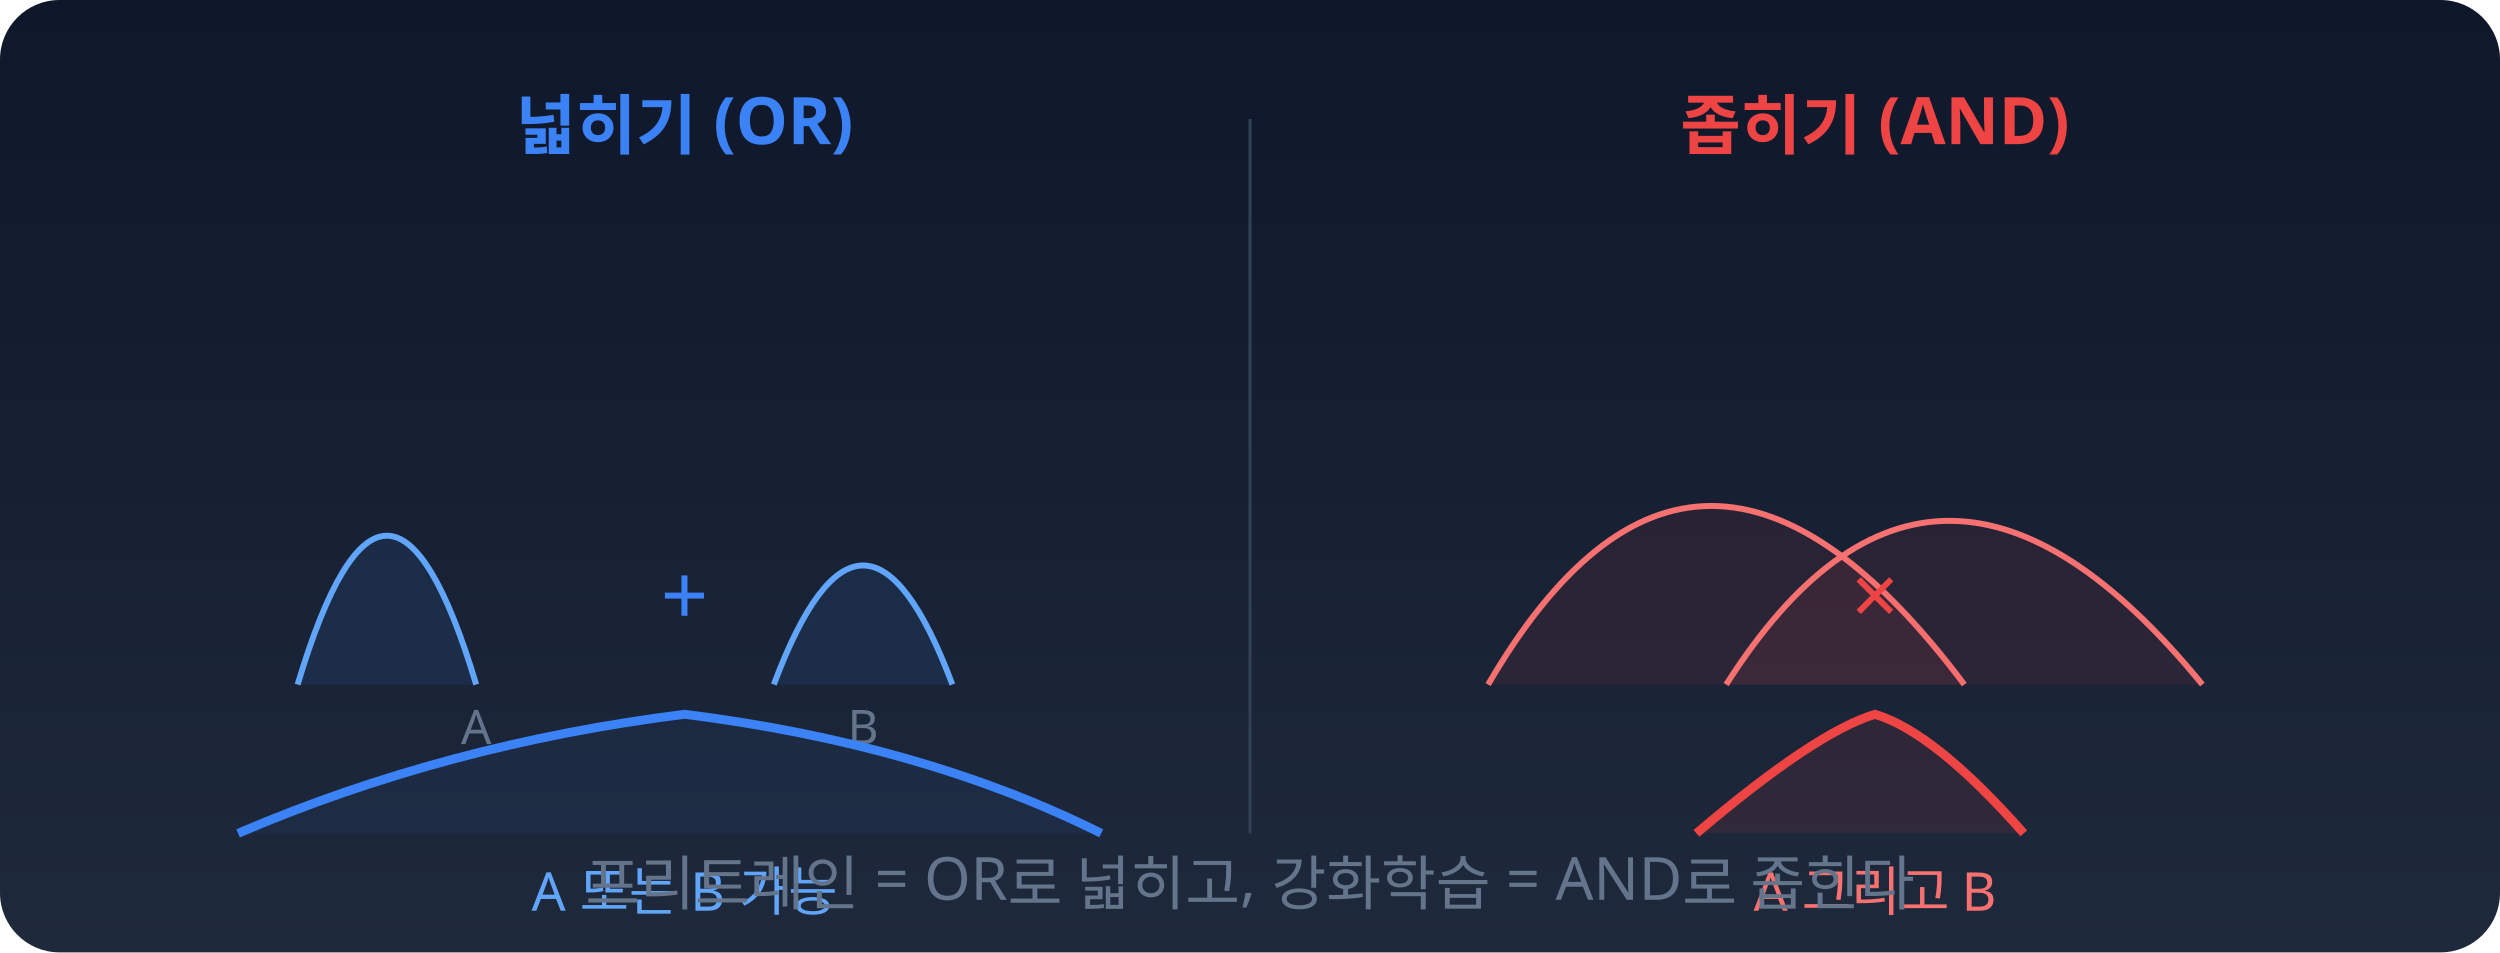
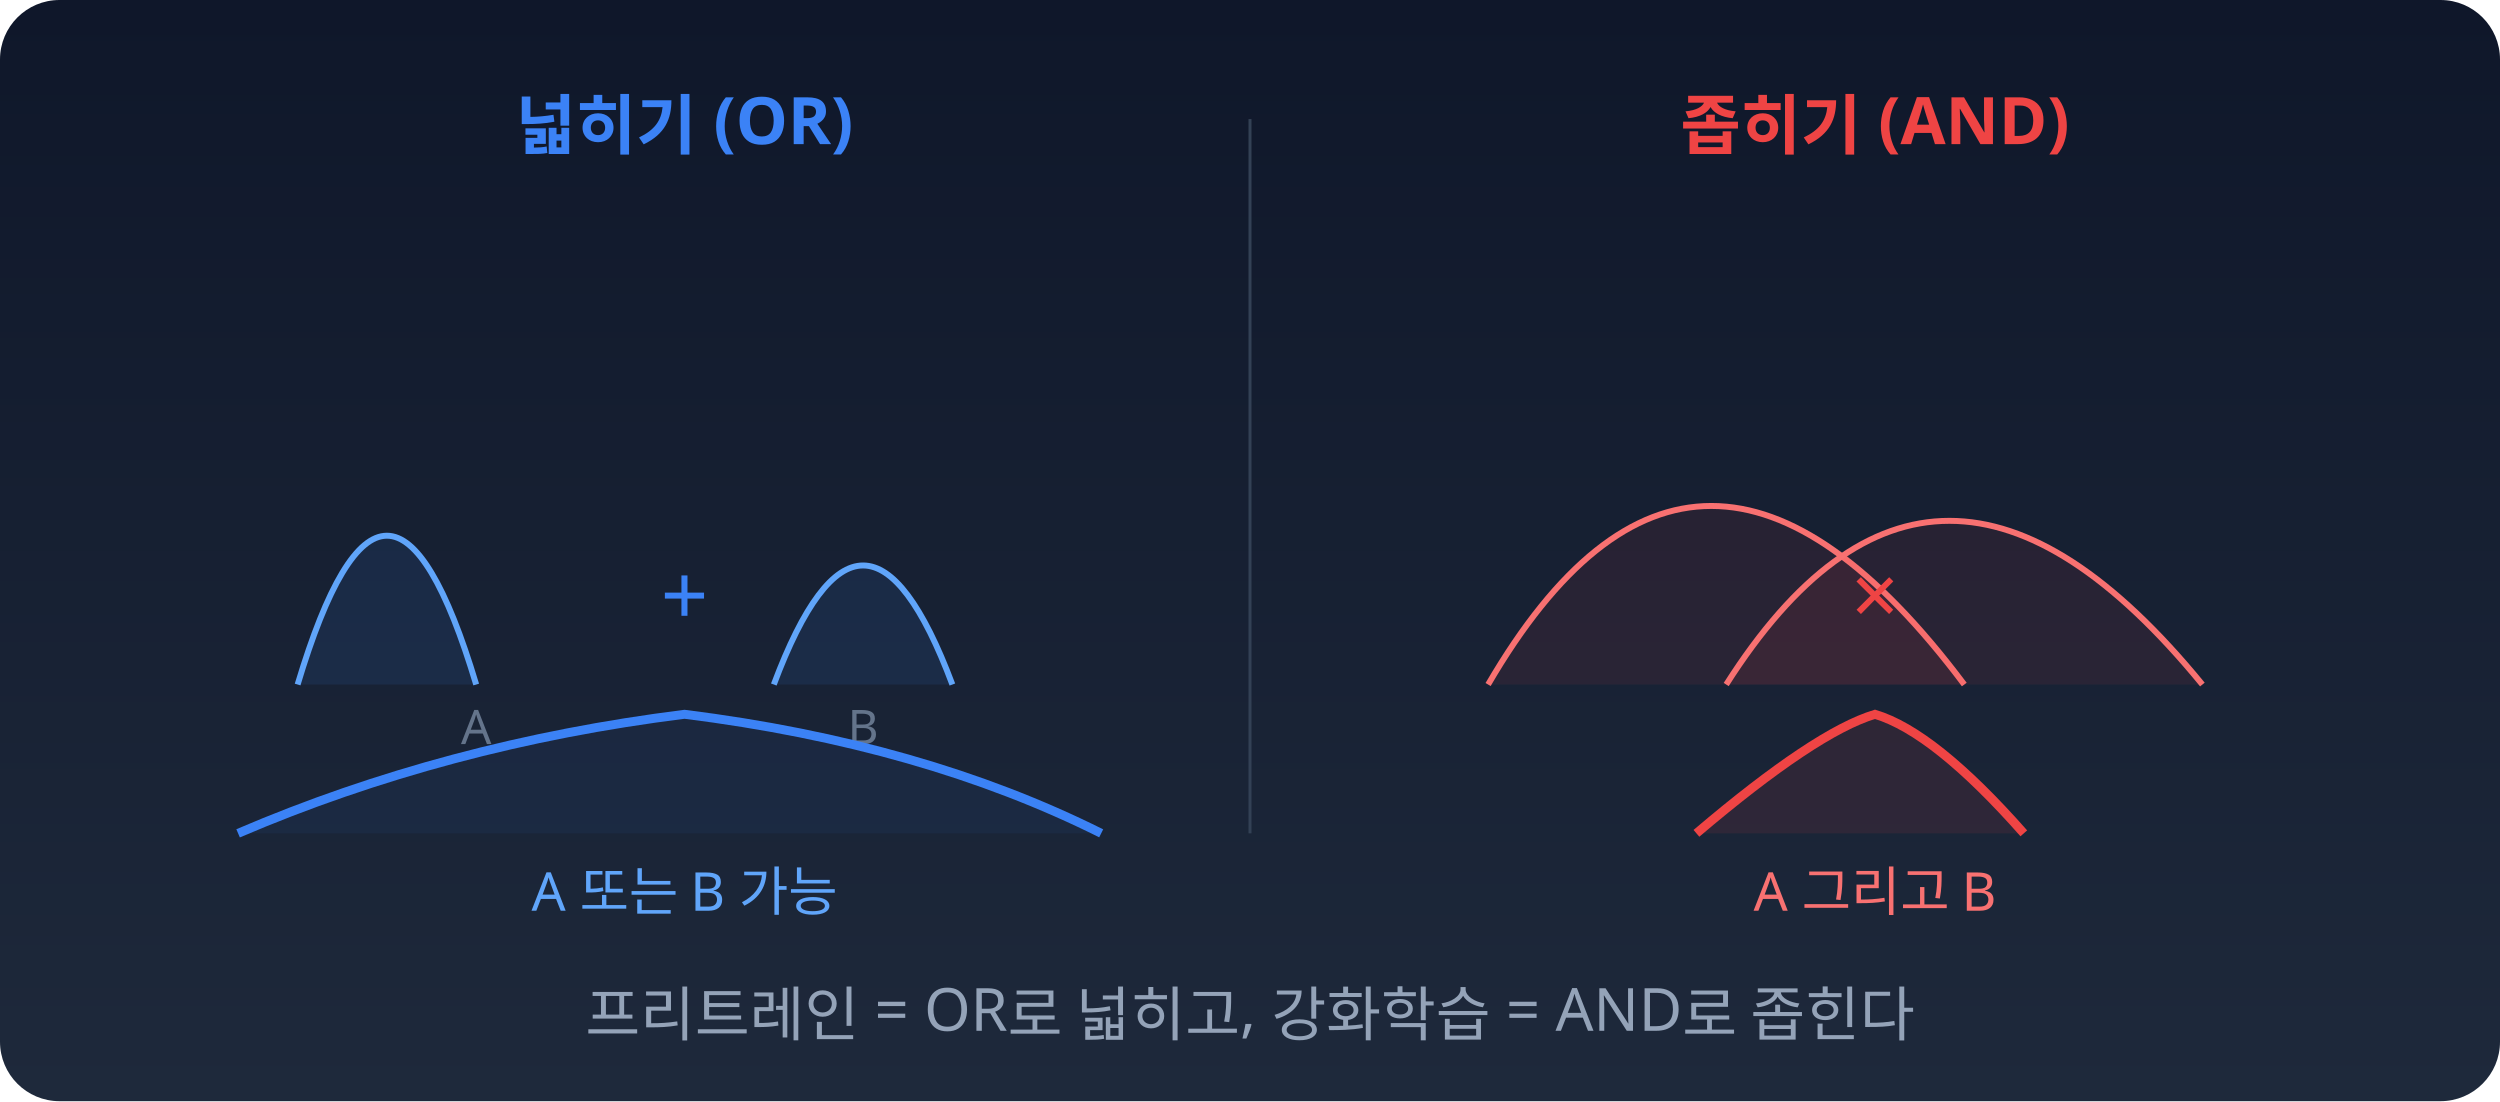
- <svg xmlns="http://www.w3.org/2000/svg" viewBox="0 0 420 160" font-family="'Noto Sans KR', sans-serif">
+ <svg xmlns="http://www.w3.org/2000/svg" viewBox="0 0 420 185" font-family="'Noto Sans KR', sans-serif">
  <defs>
    <linearGradient id="bg16" x1="0" y1="0" x2="0" y2="1">
      <stop offset="0%" stop-color="#0f172a" />
      <stop offset="100%" stop-color="#1e293b" />
    </linearGradient>
  </defs>
-   <rect width="420" height="160" fill="url(#bg16)" rx="10" />
+   <rect width="420" height="185" fill="url(#bg16)" rx="10" />
  <g transform="translate(30,25)">
    <text x="85" y="0" fill="#3b82f6" font-size="11" text-anchor="middle" font-weight="600">넓히기 (OR)</text>
    <path d="M 20 90 Q 35 40, 50 90" stroke="#60a5fa" stroke-width="1" fill="#3b82f6" fill-opacity="0.1" />
    <path d="M 100 90 Q 115 50, 130 90" stroke="#60a5fa" stroke-width="1" fill="#3b82f6" fill-opacity="0.1" />
    <text x="50" y="100" fill="#64748b" font-size="8" text-anchor="middle">A</text>
    <text x="115" y="100" fill="#64748b" font-size="8" text-anchor="middle">B</text>
    <text x="85" y="80" fill="#3b82f6" font-size="14" text-anchor="middle">+</text>
    <path d="M 10 115 Q 45 100, 85 95 Q 125 100, 155 115" stroke="#3b82f6" stroke-width="1.5" fill="#3b82f6" fill-opacity="0.06" />
    <text x="85" y="128" fill="#60a5fa" font-size="9" text-anchor="middle">A 또는 B 가능</text>
  </g>
  <line x1="210" y1="20" x2="210" y2="140" stroke="#334155" stroke-width="0.5" />
  <g transform="translate(230,25)">
    <text x="85" y="0" fill="#ef4444" font-size="11" text-anchor="middle" font-weight="600">좁히기 (AND)</text>
    <path d="M 20 90 Q 55 30, 100 90" stroke="#f87171" stroke-width="1" fill="#ef4444" fill-opacity="0.08" />
    <path d="M 60 90 Q 95 35, 140 90" stroke="#f87171" stroke-width="1" fill="#ef4444" fill-opacity="0.08" />
    <text x="85" y="80" fill="#ef4444" font-size="14" text-anchor="middle">×</text>
    <path d="M 55 115 Q 75 98, 85 95 Q 95 98, 110 115" stroke="#ef4444" stroke-width="1.5" fill="#ef4444" fill-opacity="0.1" />
    <text x="85" y="128" fill="#f87171" font-size="9" text-anchor="middle">A 그리고 B</text>
  </g>
-   <text x="210" y="152" fill="#64748b" font-size="10" text-anchor="middle">프리트레인 = OR로 넓히고,  강화학습 = AND로 좁힌다</text>
+   <text x="210" y="174" fill="#94a3b8" font-size="10" text-anchor="middle">프리트레인 = OR로 넓히고,  강화학습 = AND로 좁힌다</text>
</svg>
